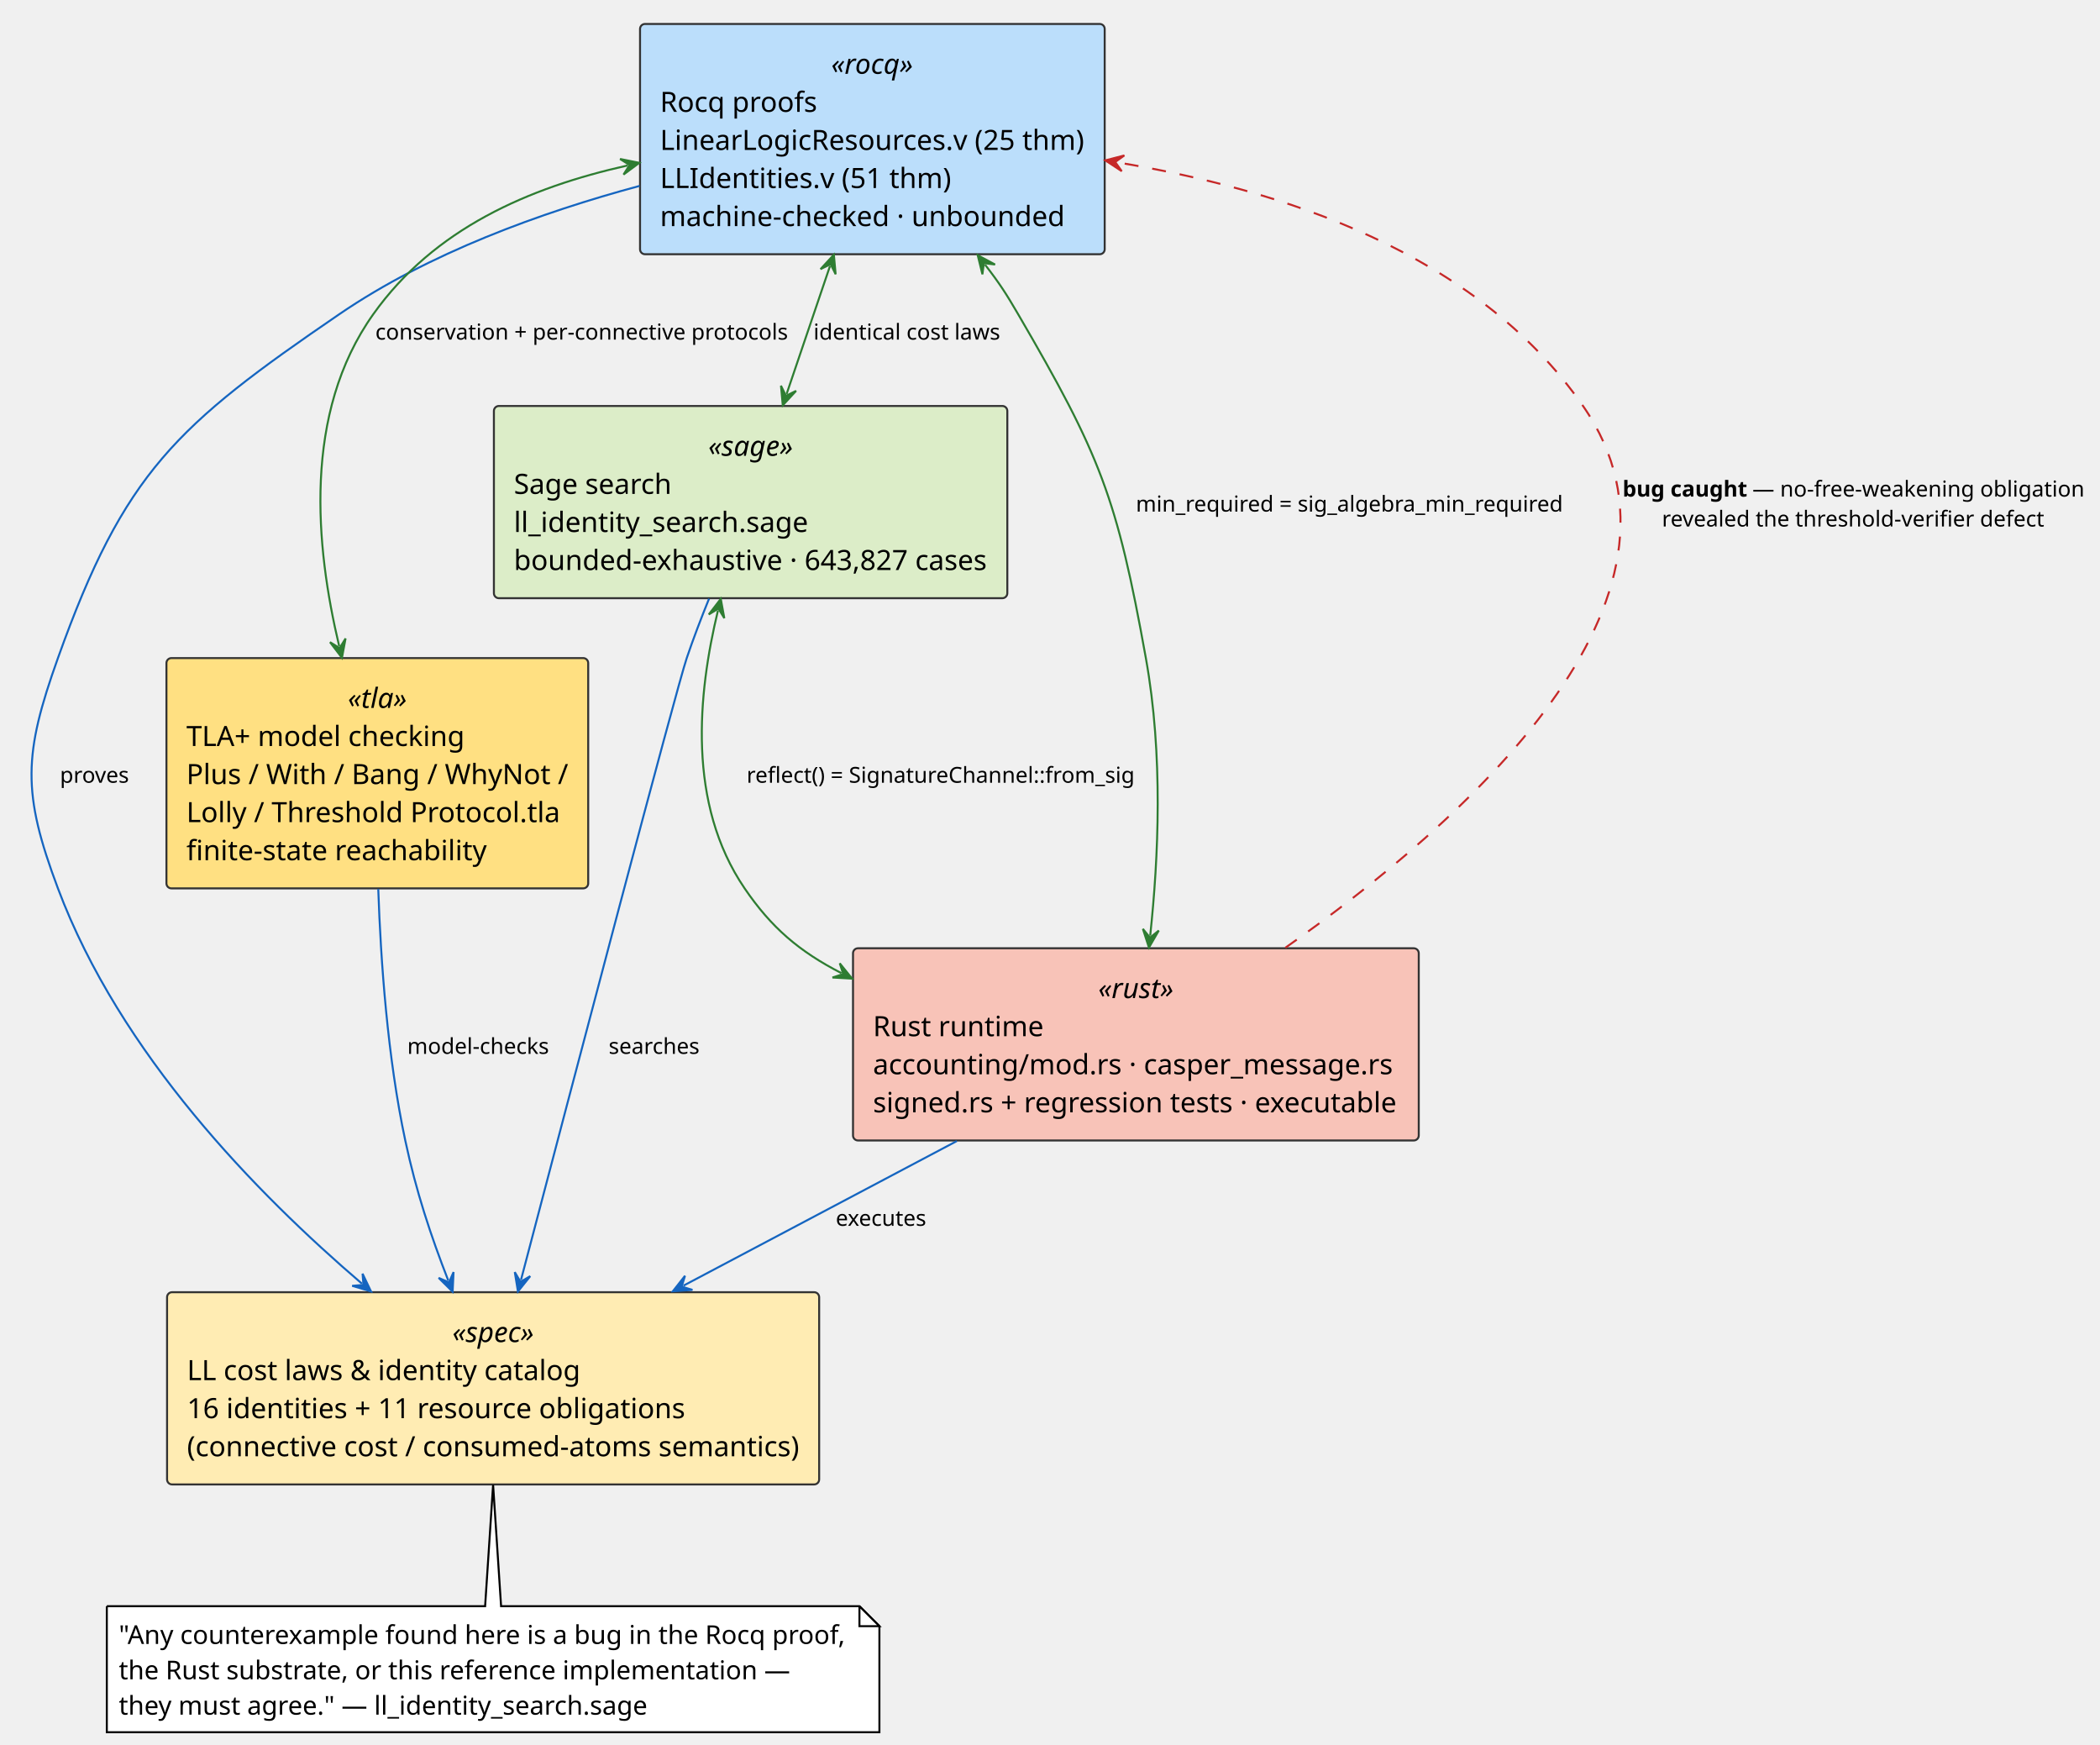
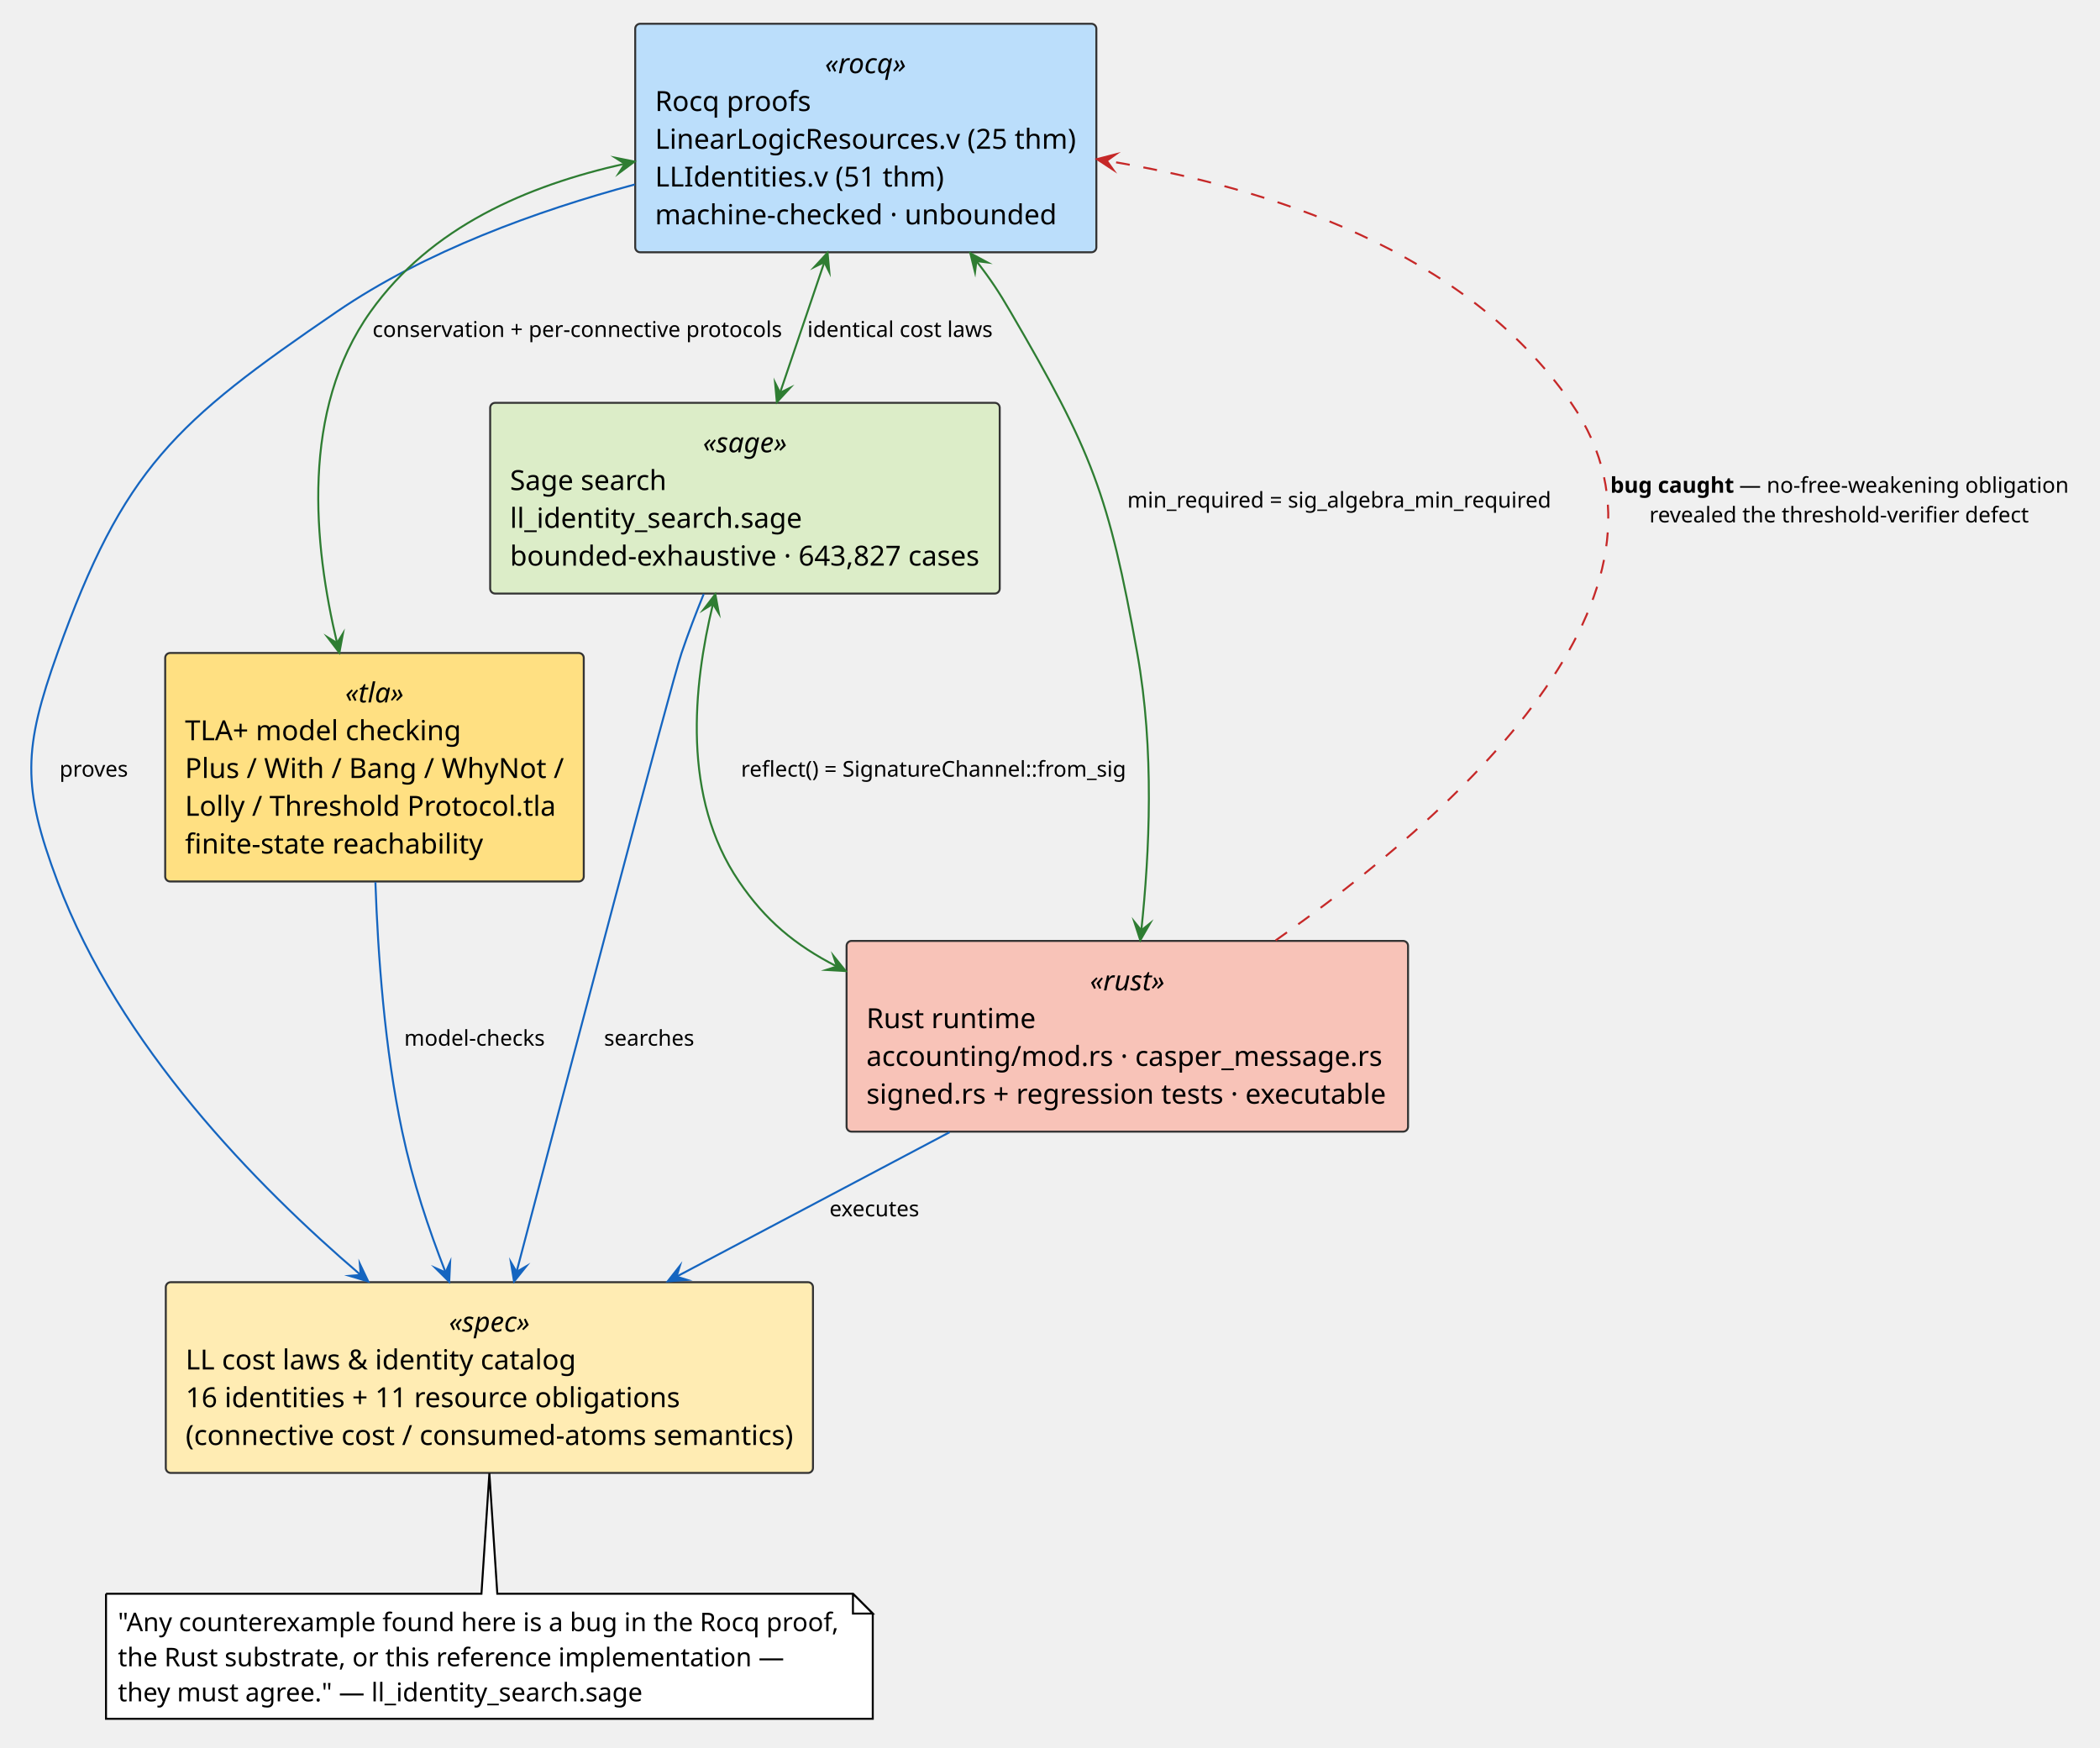
- <svg xmlns="http://www.w3.org/2000/svg" contentStyleType="text/css" data-diagram-type="DESCRIPTION" height="874px" preserveAspectRatio="none" style="width:1052px;height:874px;background:#FFFFFF;" version="1.1" viewBox="0 0 1052 874" width="1052px" zoomAndPan="magnify">
+ <svg xmlns="http://www.w3.org/2000/svg" contentStyleType="text/css" data-diagram-type="DESCRIPTION" height="882px" preserveAspectRatio="none" style="width:1060px;height:882px;background:#FFFFFF;" version="1.1" viewBox="0 0 1060 882" width="1060px" zoomAndPan="magnify">
  <defs />
  <g>
-     <g class="entity" data-qualified-name="SPEC" data-source-line="24" id="ent0002">
+     <g class="entity" data-qualified-name="SPEC" data-source-line="24" id="ent0001">
      <rect fill="#FFECB3" height="96.272" rx="2.5" ry="2.5" style="stroke:#333333;stroke-width:1;" width="326.669" x="83.69" y="647.22" />
      <text fill="#000000" font-family="Verdana" font-size="14" font-style="italic" lengthAdjust="spacing" textLength="40.838" x="226.606" y="672.186">«spec»</text>
      <text fill="#000000" font-family="Verdana" font-size="14" lengthAdjust="spacing" textLength="197.049" x="93.69" y="691.254">LL cost laws &amp; identity catalog</text>
      <text fill="#000000" font-family="Verdana" font-size="14" lengthAdjust="spacing" textLength="250.109" x="93.69" y="710.322">16 identities + 11 resource obligations</text>
      <text fill="#000000" font-family="Verdana" font-size="14" lengthAdjust="spacing" textLength="306.669" x="93.69" y="729.39">(connective cost / consumed-atoms semantics)</text>
    </g>
-     <g class="entity" data-qualified-name="ROCQ" data-source-line="25" id="ent0003">
+     <g class="entity" data-qualified-name="ROCQ" data-source-line="25" id="ent0002">
      <rect fill="#BBDEFB" height="115.34" rx="2.5" ry="2.5" style="stroke:#333333;stroke-width:1;" width="232.771" x="320.63" y="12" />
      <text fill="#000000" font-family="Verdana" font-size="14" font-style="italic" lengthAdjust="spacing" textLength="41.258" x="416.387" y="36.966">«rocq»</text>
      <text fill="#000000" font-family="Verdana" font-size="14" lengthAdjust="spacing" textLength="79.002" x="330.63" y="56.034">Rocq proofs</text>
      <text fill="#000000" font-family="Verdana" font-size="14" lengthAdjust="spacing" textLength="212.771" x="330.63" y="75.102">LinearLogicResources.v (25 thm)</text>
      <text fill="#000000" font-family="Verdana" font-size="14" lengthAdjust="spacing" textLength="145.865" x="330.63" y="94.17">LLIdentities.v (51 thm)</text>
      <text fill="#000000" font-family="Verdana" font-size="14" lengthAdjust="spacing" textLength="202.789" x="330.63" y="113.238">machine-checked · unbounded</text>
    </g>
-     <g class="entity" data-qualified-name="SAGE" data-source-line="26" id="ent0004">
+     <g class="entity" data-qualified-name="SAGE" data-source-line="26" id="ent0003">
      <rect fill="#DCEDC8" height="96.272" rx="2.5" ry="2.5" style="stroke:#333333;stroke-width:1;" width="257.201" x="247.42" y="203.34" />
      <text fill="#000000" font-family="Verdana" font-size="14" font-style="italic" lengthAdjust="spacing" textLength="42.448" x="354.797" y="228.306">«sage»</text>
      <text fill="#000000" font-family="Verdana" font-size="14" lengthAdjust="spacing" textLength="79.296" x="257.42" y="247.374">Sage search</text>
      <text fill="#000000" font-family="Verdana" font-size="14" lengthAdjust="spacing" textLength="147.713" x="257.42" y="266.442">ll_identity_search.sage</text>
      <text fill="#000000" font-family="Verdana" font-size="14" lengthAdjust="spacing" textLength="237.201" x="257.42" y="285.51">bounded-exhaustive · 643,827 cases</text>
    </g>
-     <g class="entity" data-qualified-name="TLA" data-source-line="27" id="ent0005">
+     <g class="entity" data-qualified-name="TLA" data-source-line="27" id="ent0004">
      <rect fill="#FFE082" height="115.34" rx="2.5" ry="2.5" style="stroke:#333333;stroke-width:1;" width="211.281" x="83.38" y="329.61" />
      <text fill="#000000" font-family="Verdana" font-size="14" font-style="italic" lengthAdjust="spacing" textLength="29.568" x="174.237" y="354.576">«tla»</text>
      <text fill="#000000" font-family="Verdana" font-size="14" lengthAdjust="spacing" textLength="139.369" x="93.38" y="373.644">TLA+ model checking</text>
      <text fill="#000000" font-family="Verdana" font-size="14" lengthAdjust="spacing" textLength="191.281" x="93.38" y="392.712">Plus / With / Bang / WhyNot /</text>
      <text fill="#000000" font-family="Verdana" font-size="14" lengthAdjust="spacing" textLength="187.781" x="93.38" y="411.78">Lolly / Threshold Protocol.tla</text>
      <text fill="#000000" font-family="Verdana" font-size="14" lengthAdjust="spacing" textLength="150.751" x="93.38" y="430.848">finite-state reachability</text>
    </g>
-     <g class="entity" data-qualified-name="RUST" data-source-line="28" id="ent0006">
+     <g class="entity" data-qualified-name="RUST" data-source-line="28" id="ent0005">
      <rect fill="#F8C3B8" height="96.272" rx="2.5" ry="2.5" style="stroke:#333333;stroke-width:1;" width="283.409" x="427.32" y="474.95" />
      <text fill="#000000" font-family="Verdana" font-size="14" font-style="italic" lengthAdjust="spacing" textLength="37.73" x="550.16" y="499.916">«rust»</text>
      <text fill="#000000" font-family="Verdana" font-size="14" lengthAdjust="spacing" textLength="85.498" x="437.32" y="518.984">Rust runtime</text>
      <text fill="#000000" font-family="Verdana" font-size="14" lengthAdjust="spacing" textLength="260.427" x="437.32" y="538.052">accounting/mod.rs · casper_message.rs</text>
      <text fill="#000000" font-family="Verdana" font-size="14" lengthAdjust="spacing" textLength="263.409" x="437.32" y="557.12">signed.rs + regression tests · executable</text>
    </g>
-     <g class="entity" data-qualified-name="GMN16" data-source-line="42" id="ent0017">
+     <g class="entity" data-qualified-name="GMN15" data-source-line="42" id="ent0016">
      <path d="M53.51,804.49 L53.51,867.608 A0,0 0 0 0 53.51,867.608 L440.538,867.608 A0,0 0 0 0 440.538,867.608 L440.538,814.49 L430.538,804.49 L251.02,804.49 L247.02,743.7 L243.02,804.49 L53.51,804.49 A0,0 0 0 0 53.51,804.49" fill="#FFFFFF" style="stroke:#000000;stroke-width:1;" />
      <path d="M430.538,804.49 L430.538,814.49 L440.538,814.49 L430.538,804.49" fill="#FFFFFF" style="stroke:#000000;stroke-width:1;" />
      <text fill="#000000" font-family="Verdana" font-size="13" lengthAdjust="spacing" textLength="366.028" x="59.51" y="823.387">"Any counterexample found here is a bug in the Rocq proof,</text>
      <text fill="#000000" font-family="Verdana" font-size="13" lengthAdjust="spacing" textLength="337.103" x="59.51" y="841.093">the Rust substrate, or this reference implementation —</text>
      <text fill="#000000" font-family="Verdana" font-size="13" lengthAdjust="spacing" textLength="268.97" x="59.51" y="858.799">they must agree."  — ll_identity_search.sage</text>
    </g>
-     <g class="link" data-entity-1="ent0003" data-entity-2="ent0002" data-link-type="dependency" data-source-line="30" id="lnk7">
-       <path d="M320.4,93.12 C271.07,106.38 214.79,126.75 170.02,157.34 C88.33,213.15 62.29,236.43 29.02,329.61 C11.78,377.89 11,396.96 29.02,444.95 C60.2,528 128.393,597.607 181.303,642.927" fill="none" id="ROCQ-to-SPEC" style="stroke:#1565C0;stroke-width:1;" />
-       <polygon fill="#1565C0" points="185.86,646.83,181.627,637.937,182.063,643.577,176.423,644.013,185.86,646.83" style="stroke:#1565C0;stroke-width:1;" />
+     <g class="link" data-entity-1="ent0002" data-entity-2="ent0001" data-link-type="dependency" data-source-line="30" id="lnk6">
+       <path d="M320.4,93.12 C271.07,106.38 214.79,126.75 170.02,157.34 C88.33,213.15 62.29,236.43 29.02,329.61 C11.78,377.89 11,396.96 29.02,444.95 C60.2,528 129.153,598.257 182.063,643.577" fill="none" id="ROCQ-to-SPEC" style="stroke:#1565C0;stroke-width:1;" />
+       <polygon fill="#1565C0" points="185.86,646.83,181.627,637.937,182.063,643.577,176.423,644.013,185.86,646.83" style="stroke:#1565C0;stroke-width:1;stroke-linejoin:miter;stroke-miterlimit:10;" />
      <text fill="#000000" font-family="Verdana" font-size="11" lengthAdjust="spacing" textLength="35.024" x="30.02" y="392.039">proves</text>
    </g>
-     <g class="link" data-entity-1="ent0004" data-entity-2="ent0002" data-link-type="dependency" data-source-line="31" id="lnk8">
-       <path d="M355.21,299.83 C351.25,309.58 347.32,319.86 344.02,329.61 C338.86,344.85 285.993,545.797 260.993,641.067" fill="none" id="SAGE-to-SPEC" style="stroke:#1565C0;stroke-width:1;" />
-       <polygon fill="#1565C0" points="259.47,646.87,265.623,639.18,260.739,642.034,257.885,637.149,259.47,646.87" style="stroke:#1565C0;stroke-width:1;" />
+     <g class="link" data-entity-1="ent0003" data-entity-2="ent0001" data-link-type="dependency" data-source-line="31" id="lnk7">
+       <path d="M355.21,299.83 C351.25,309.58 347.32,319.86 344.02,329.61 C338.86,344.85 285.739,546.764 260.739,642.034" fill="none" id="SAGE-to-SPEC" style="stroke:#1565C0;stroke-width:1;" />
+       <polygon fill="#1565C0" points="259.47,646.87,265.623,639.18,260.739,642.034,257.885,637.149,259.47,646.87" style="stroke:#1565C0;stroke-width:1;stroke-linejoin:miter;stroke-miterlimit:10;" />
      <text fill="#000000" font-family="Verdana" font-size="11" lengthAdjust="spacing" textLength="45.738" x="304.9" y="527.839">searches</text>
    </g>
-     <g class="link" data-entity-1="ent0005" data-entity-2="ent0002" data-link-type="dependency" data-source-line="32" id="lnk9">
-       <path d="M189.49,445.29 C190.74,481.67 194.16,529.63 203.02,571.22 C208.48,596.87 215.793,618.849 224.564,641.379" fill="none" id="TLA-to-SPEC" style="stroke:#1565C0;stroke-width:1;" />
-       <polygon fill="#1565C0" points="226.74,646.97,227.203,637.132,224.926,642.311,219.748,640.034,226.74,646.97" style="stroke:#1565C0;stroke-width:1;" />
+     <g class="link" data-entity-1="ent0004" data-entity-2="ent0001" data-link-type="dependency" data-source-line="32" id="lnk8">
+       <path d="M189.49,445.29 C190.74,481.67 194.16,529.63 203.02,571.22 C208.48,596.87 216.156,619.781 224.926,642.311" fill="none" id="TLA-to-SPEC" style="stroke:#1565C0;stroke-width:1;" />
+       <polygon fill="#1565C0" points="226.74,646.97,227.203,637.132,224.926,642.311,219.748,640.034,226.74,646.97" style="stroke:#1565C0;stroke-width:1;stroke-linejoin:miter;stroke-miterlimit:10;" />
      <text fill="#000000" font-family="Verdana" font-size="11" lengthAdjust="spacing" textLength="70.993" x="204.02" y="527.839">model-checks</text>
    </g>
-     <g class="link" data-entity-1="ent0006" data-entity-2="ent0002" data-link-type="dependency" data-source-line="33" id="lnk10">
-       <path d="M479.32,571.51 C434.94,594.98 386.804,620.435 342.374,643.935" fill="none" id="RUST-to-SPEC" style="stroke:#1565C0;stroke-width:1;" />
-       <polygon fill="#1565C0" points="337.07,646.74,346.896,646.068,341.49,644.402,343.156,638.996,337.07,646.74" style="stroke:#1565C0;stroke-width:1;" />
+     <g class="link" data-entity-1="ent0005" data-entity-2="ent0001" data-link-type="dependency" data-source-line="33" id="lnk9">
+       <path d="M479.32,571.51 C434.94,594.98 385.92,620.902 341.49,644.402" fill="none" id="RUST-to-SPEC" style="stroke:#1565C0;stroke-width:1;" />
+       <polygon fill="#1565C0" points="337.07,646.74,346.896,646.068,341.49,644.402,343.156,638.996,337.07,646.74" style="stroke:#1565C0;stroke-width:1;stroke-linejoin:miter;stroke-miterlimit:10;" />
      <text fill="#000000" font-family="Verdana" font-size="11" lengthAdjust="spacing" textLength="45.749" x="418.67" y="613.979">executes</text>
    </g>
-     <g class="link" data-entity-1="ent0003" data-entity-2="ent0004" data-link-type="dependency" data-source-line="35" id="lnk11">
-       <path d="M415.792,133.242 C407.552,157.522 401.907,174.168 394.057,197.318" fill="none" id="ROCQ-SAGE" style="stroke:#2E7D32;stroke-width:1;" />
-       <polygon fill="#2E7D32" points="417.72,127.56,411.04,134.797,416.113,132.295,418.615,137.368,417.72,127.56" style="stroke:#2E7D32;stroke-width:1;" />
-       <polygon fill="#2E7D32" points="392.13,203,398.808,195.761,393.736,198.265,391.232,193.192,392.13,203" style="stroke:#2E7D32;stroke-width:1;" />
+     <g class="link" data-entity-1="ent0002" data-entity-2="ent0003" data-link-type="dependency" data-source-line="35" id="lnk10">
+       <path d="M416.113,132.295 C407.873,156.575 401.586,175.115 393.736,198.265" fill="none" id="ROCQ-SAGE" style="stroke:#2E7D32;stroke-width:1;" />
+       <polygon fill="#2E7D32" points="417.72,127.56,411.04,134.797,416.113,132.295,418.615,137.368,417.72,127.56" style="stroke:#2E7D32;stroke-width:1;stroke-linejoin:miter;stroke-miterlimit:10;" />
+       <polygon fill="#2E7D32" points="392.13,203,398.808,195.761,393.736,198.265,391.232,193.192,392.13,203" style="stroke:#2E7D32;stroke-width:1;stroke-linejoin:miter;stroke-miterlimit:10;" />
      <text fill="#000000" font-family="Verdana" font-size="11" lengthAdjust="spacing" textLength="93.521" x="407.52" y="170.099">identical cost laws</text>
    </g>
-     <g class="link" data-entity-1="ent0003" data-entity-2="ent0006" data-link-type="dependency" data-source-line="36" id="lnk12">
-       <path d="M493.469,132.57 C500.819,142.04 504.17,147.31 510.02,157.34 C551.16,227.9 559.57,249.22 574.02,329.61 C582.8,378.47 580.34,429.443 576.2,468.643" fill="none" id="ROCQ-RUST" style="stroke:#2E7D32;stroke-width:1;" />
-       <polygon fill="#2E7D32" points="489.79,127.83,492.148,137.392,492.856,131.78,498.468,132.487,489.79,127.83" style="stroke:#2E7D32;stroke-width:1;" />
-       <polygon fill="#2E7D32" points="575.57,474.61,580.493,466.08,576.095,469.638,572.537,465.24,575.57,474.61" style="stroke:#2E7D32;stroke-width:1;" />
+     <g class="link" data-entity-1="ent0002" data-entity-2="ent0005" data-link-type="dependency" data-source-line="36" id="lnk11">
+       <path d="M492.856,131.78 C500.206,141.25 504.17,147.31 510.02,157.34 C551.16,227.9 559.57,249.22 574.02,329.61 C582.8,378.47 580.235,430.438 576.095,469.638" fill="none" id="ROCQ-RUST" style="stroke:#2E7D32;stroke-width:1;" />
+       <polygon fill="#2E7D32" points="489.79,127.83,492.148,137.392,492.856,131.78,498.468,132.487,489.79,127.83" style="stroke:#2E7D32;stroke-width:1;stroke-linejoin:miter;stroke-miterlimit:10;" />
+       <polygon fill="#2E7D32" points="575.57,474.61,580.493,466.08,576.095,469.638,572.537,465.24,575.57,474.61" style="stroke:#2E7D32;stroke-width:1;stroke-linejoin:miter;stroke-miterlimit:10;" />
      <text fill="#000000" font-family="Verdana" font-size="11" lengthAdjust="spacing" textLength="215.037" x="569.02" y="256.229">min_required = sig_algebra_min_required</text>
    </g>
-     <g class="link" data-entity-1="ent0006" data-entity-2="ent0003" data-link-type="dependency" data-source-line="39" id="lnk15">
-       <path d="M643.91,474.68 C732.54,412.51 860.15,300 793.02,203.34 C739.5,126.27 641.459,94.871 559.639,81.311" fill="none" id="RUST-to-ROCQ" style="stroke:#C62828;stroke-width:1;stroke-dasharray:7,7;" />
-       <polygon fill="#C62828" points="553.72,80.33,561.945,85.748,558.653,81.147,563.253,77.855,553.72,80.33" style="stroke:#C62828;stroke-width:1;" />
-       <text fill="#000000" font-family="Verdana" font-size="11" font-weight="bold" lengthAdjust="spacing" textLength="62.205" x="812.81" y="248.729">bug caught</text>
+     <g class="link" data-entity-1="ent0005" data-entity-2="ent0002" data-link-type="dependency" data-source-line="39" id="lnk14">
+       <path d="M643.91,474.68 C732.54,412.51 860.15,300 793.02,203.34 C739.5,126.27 640.473,94.707 558.653,81.147" fill="none" id="RUST-to-ROCQ" style="stroke:#C62828;stroke-width:1;stroke-dasharray:7,7;" />
+       <polygon fill="#C62828" points="553.72,80.33,561.945,85.748,558.653,81.147,563.253,77.855,553.72,80.33" style="stroke:#C62828;stroke-width:1;stroke-linejoin:miter;stroke-miterlimit:10;" />
+       <text fill="#000000" font-family="Verdana" font-size="11" font-weight="700" lengthAdjust="spacing" textLength="62.205" x="812.81" y="248.729">bug caught</text>
      <text fill="#000000" font-family="Verdana" font-size="11" lengthAdjust="spacing" textLength="166.583" x="877.875" y="248.729">— no-free-weakening obligation</text>
      <text fill="#000000" font-family="Verdana" font-size="11" lengthAdjust="spacing" textLength="192.202" x="832.533" y="263.711">revealed the threshold-verifier defect</text>
    </g>
-     <g class="link" data-entity-1="ent0004" data-entity-2="ent0006" data-link-type="dependency" data-source-line="37" id="lnk13">
-       <path d="M359.663,305.773 C349.563,347.633 344.14,402.55 373.02,444.95 C386.4,464.59 400.283,476.499 421.523,487.409" fill="none" id="SAGE-RUST" style="stroke:#2E7D32;stroke-width:1;" />
-       <polygon fill="#2E7D32" points="361.07,299.94,355.071,307.751,359.897,304.8,362.848,309.627,361.07,299.94" style="stroke:#2E7D32;stroke-width:1;" />
-       <polygon fill="#2E7D32" points="426.86,490.15,420.682,482.48,422.412,487.865,417.027,489.596,426.86,490.15" style="stroke:#2E7D32;stroke-width:1;" />
+     <g class="link" data-entity-1="ent0003" data-entity-2="ent0005" data-link-type="dependency" data-source-line="37" id="lnk12">
+       <path d="M359.897,304.8 C349.797,346.661 344.14,402.55 373.02,444.95 C386.4,464.59 401.172,476.955 422.412,487.865" fill="none" id="SAGE-RUST" style="stroke:#2E7D32;stroke-width:1;" />
+       <polygon fill="#2E7D32" points="361.07,299.94,355.071,307.751,359.897,304.8,362.848,309.627,361.07,299.94" style="stroke:#2E7D32;stroke-width:1;stroke-linejoin:miter;stroke-miterlimit:10;" />
+       <polygon fill="#2E7D32" points="426.86,490.15,420.682,482.48,422.412,487.865,417.027,489.596,426.86,490.15" style="stroke:#2E7D32;stroke-width:1;stroke-linejoin:miter;stroke-miterlimit:10;" />
      <text fill="#000000" font-family="Verdana" font-size="11" lengthAdjust="spacing" textLength="195.04" x="374.02" y="392.039">reflect() = SignatureChannel::from_sig</text>
    </g>
-     <g class="link" data-entity-1="ent0003" data-entity-2="ent0005" data-link-type="dependency" data-source-line="38" id="lnk14">
-       <path d="M314.414,82.869 C264.894,93.939 217.52,114.48 187.02,157.34 C151.64,207.05 158.022,273.623 169.912,323.633" fill="none" id="ROCQ-TLA" style="stroke:#2E7D32;stroke-width:1;" />
-       <polygon fill="#2E7D32" points="320.27,81.56,310.614,79.62,315.39,82.651,312.359,87.427,320.27,81.56" style="stroke:#2E7D32;stroke-width:1;" />
-       <polygon fill="#2E7D32" points="171.3,329.47,173.11,319.789,170.143,324.606,165.327,321.639,171.3,329.47" style="stroke:#2E7D32;stroke-width:1;" />
+     <g class="link" data-entity-1="ent0002" data-entity-2="ent0004" data-link-type="dependency" data-source-line="38" id="lnk13">
+       <path d="M315.39,82.651 C265.87,93.721 217.52,114.48 187.02,157.34 C151.64,207.05 158.254,274.596 170.143,324.606" fill="none" id="ROCQ-TLA" style="stroke:#2E7D32;stroke-width:1;" />
+       <polygon fill="#2E7D32" points="320.27,81.56,310.614,79.62,315.39,82.651,312.359,87.427,320.27,81.56" style="stroke:#2E7D32;stroke-width:1;stroke-linejoin:miter;stroke-miterlimit:10;" />
+       <polygon fill="#2E7D32" points="171.3,329.47,173.11,319.789,170.143,324.606,165.327,321.639,171.3,329.47" style="stroke:#2E7D32;stroke-width:1;stroke-linejoin:miter;stroke-miterlimit:10;" />
      <text fill="#000000" font-family="Verdana" font-size="11" lengthAdjust="spacing" textLength="206.941" x="188.02" y="170.099">conservation + per-connective protocols</text>
    </g>
  </g>
</svg>
